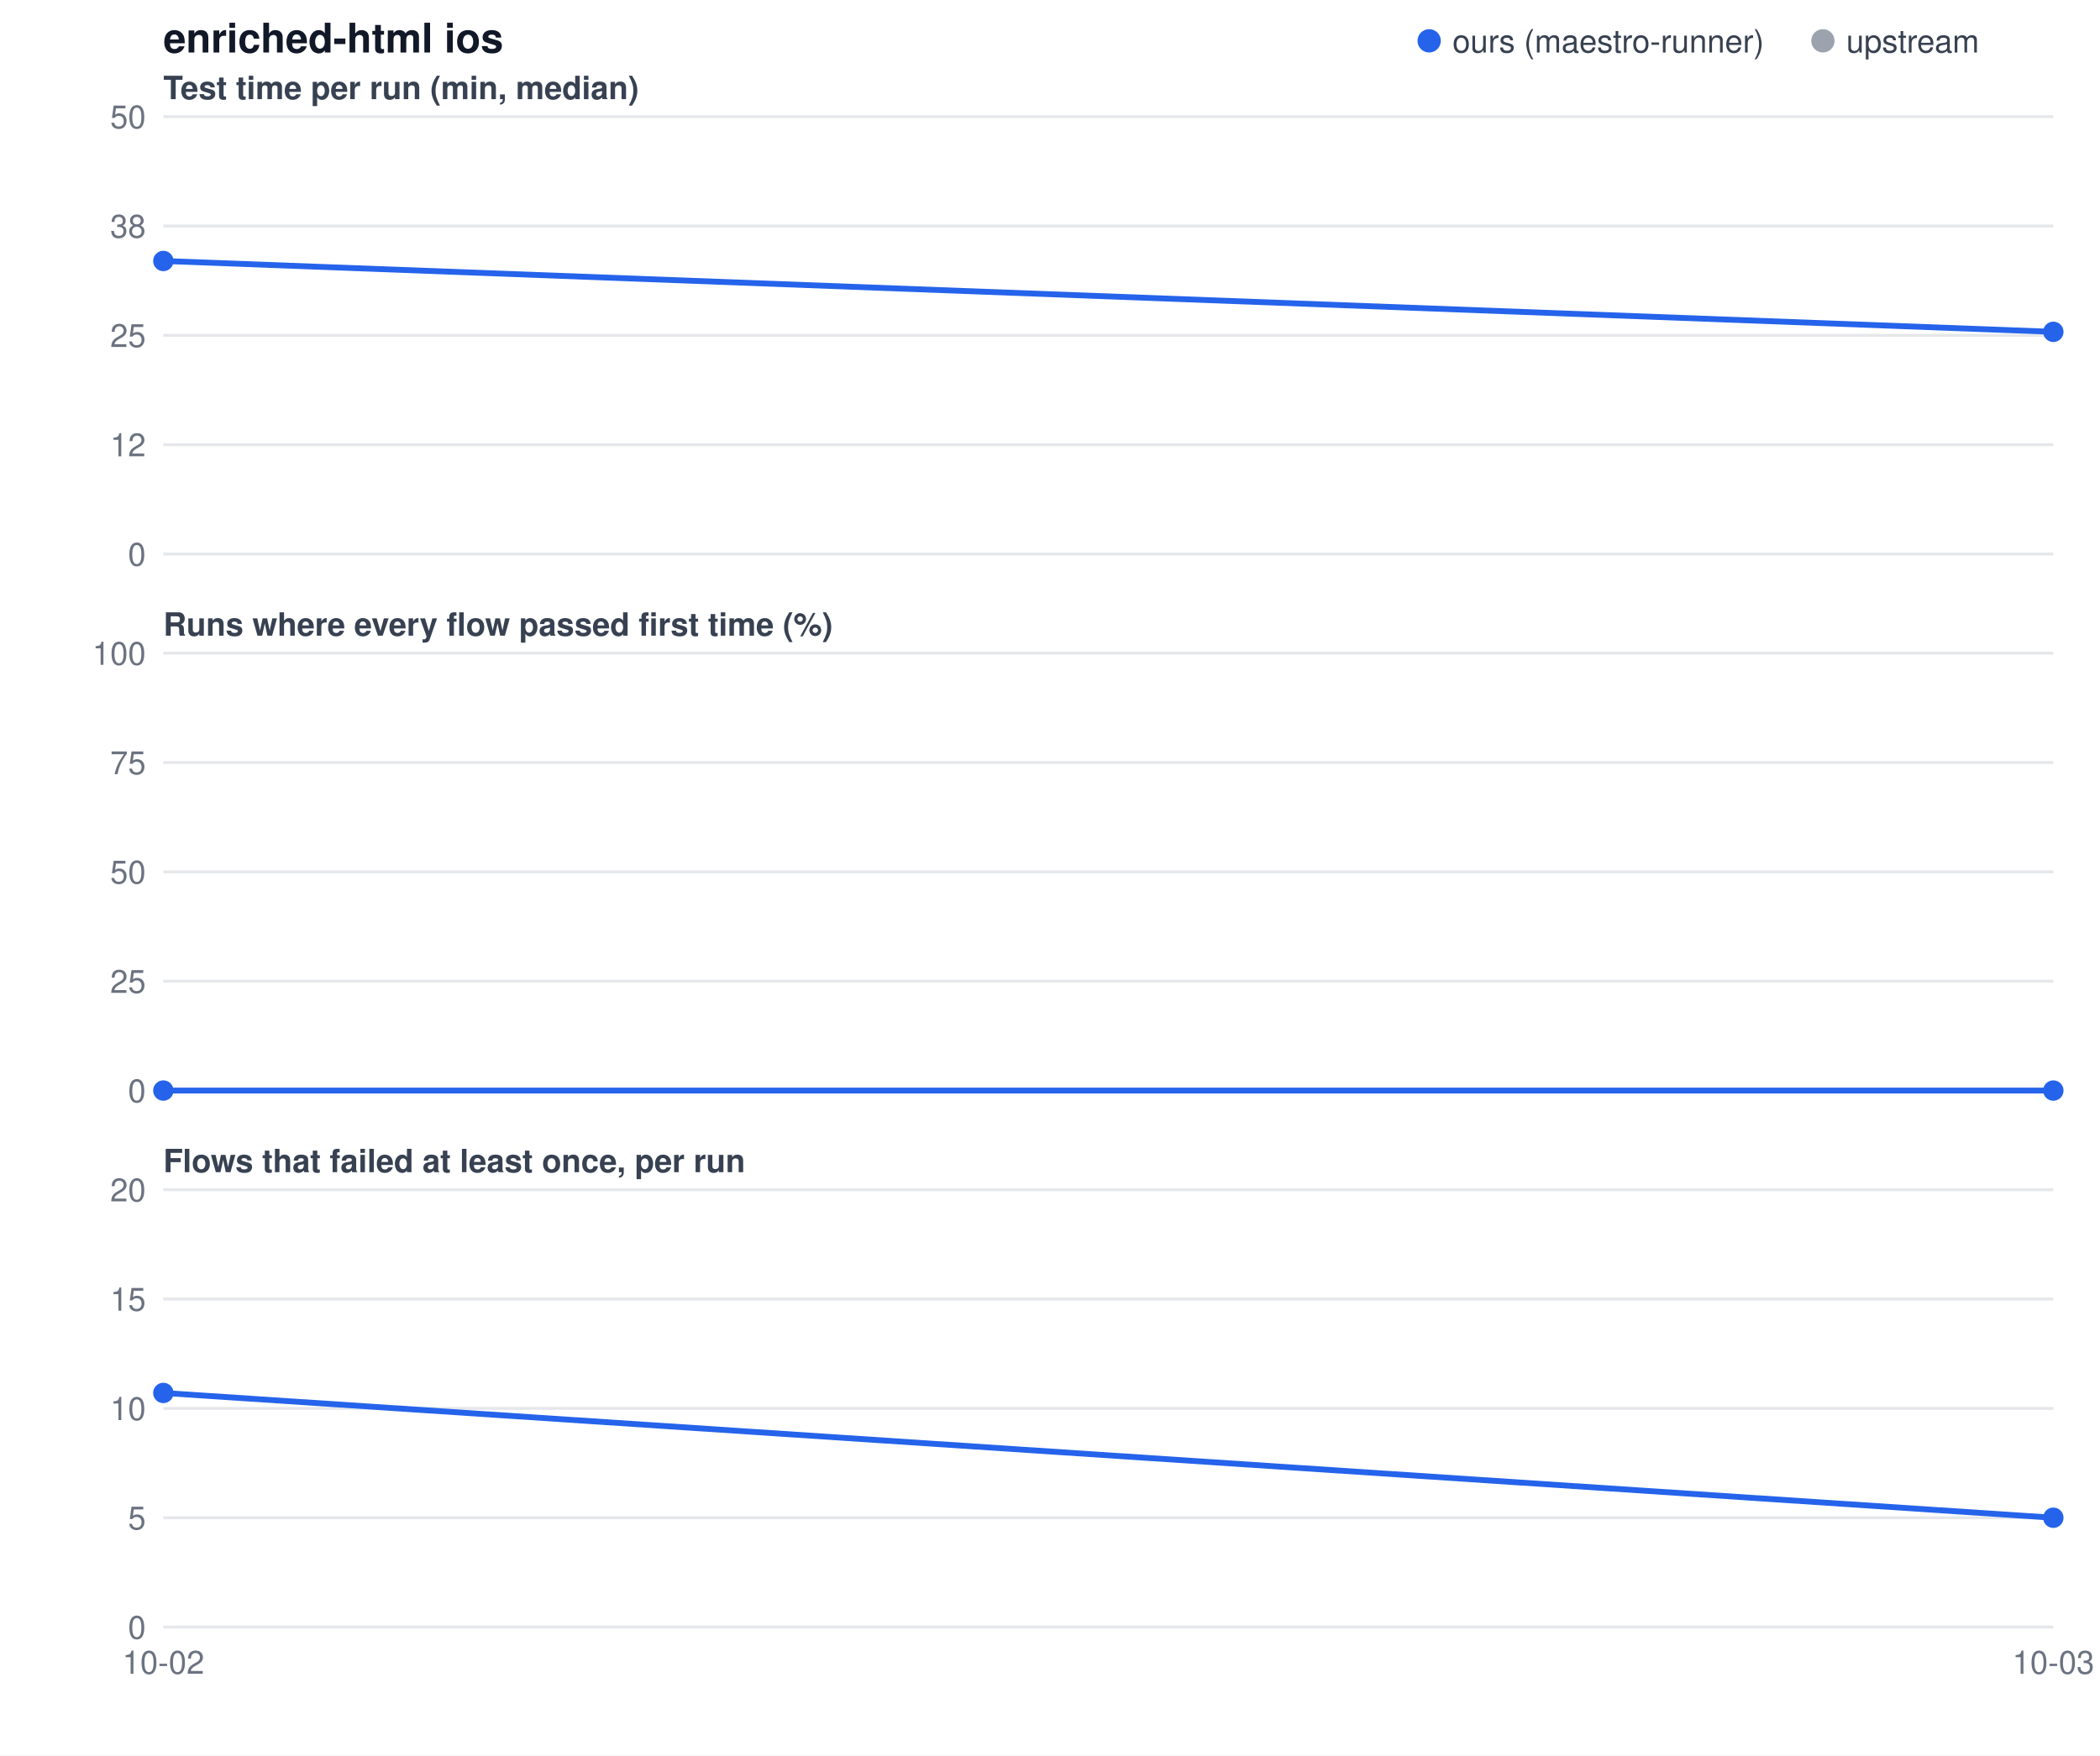
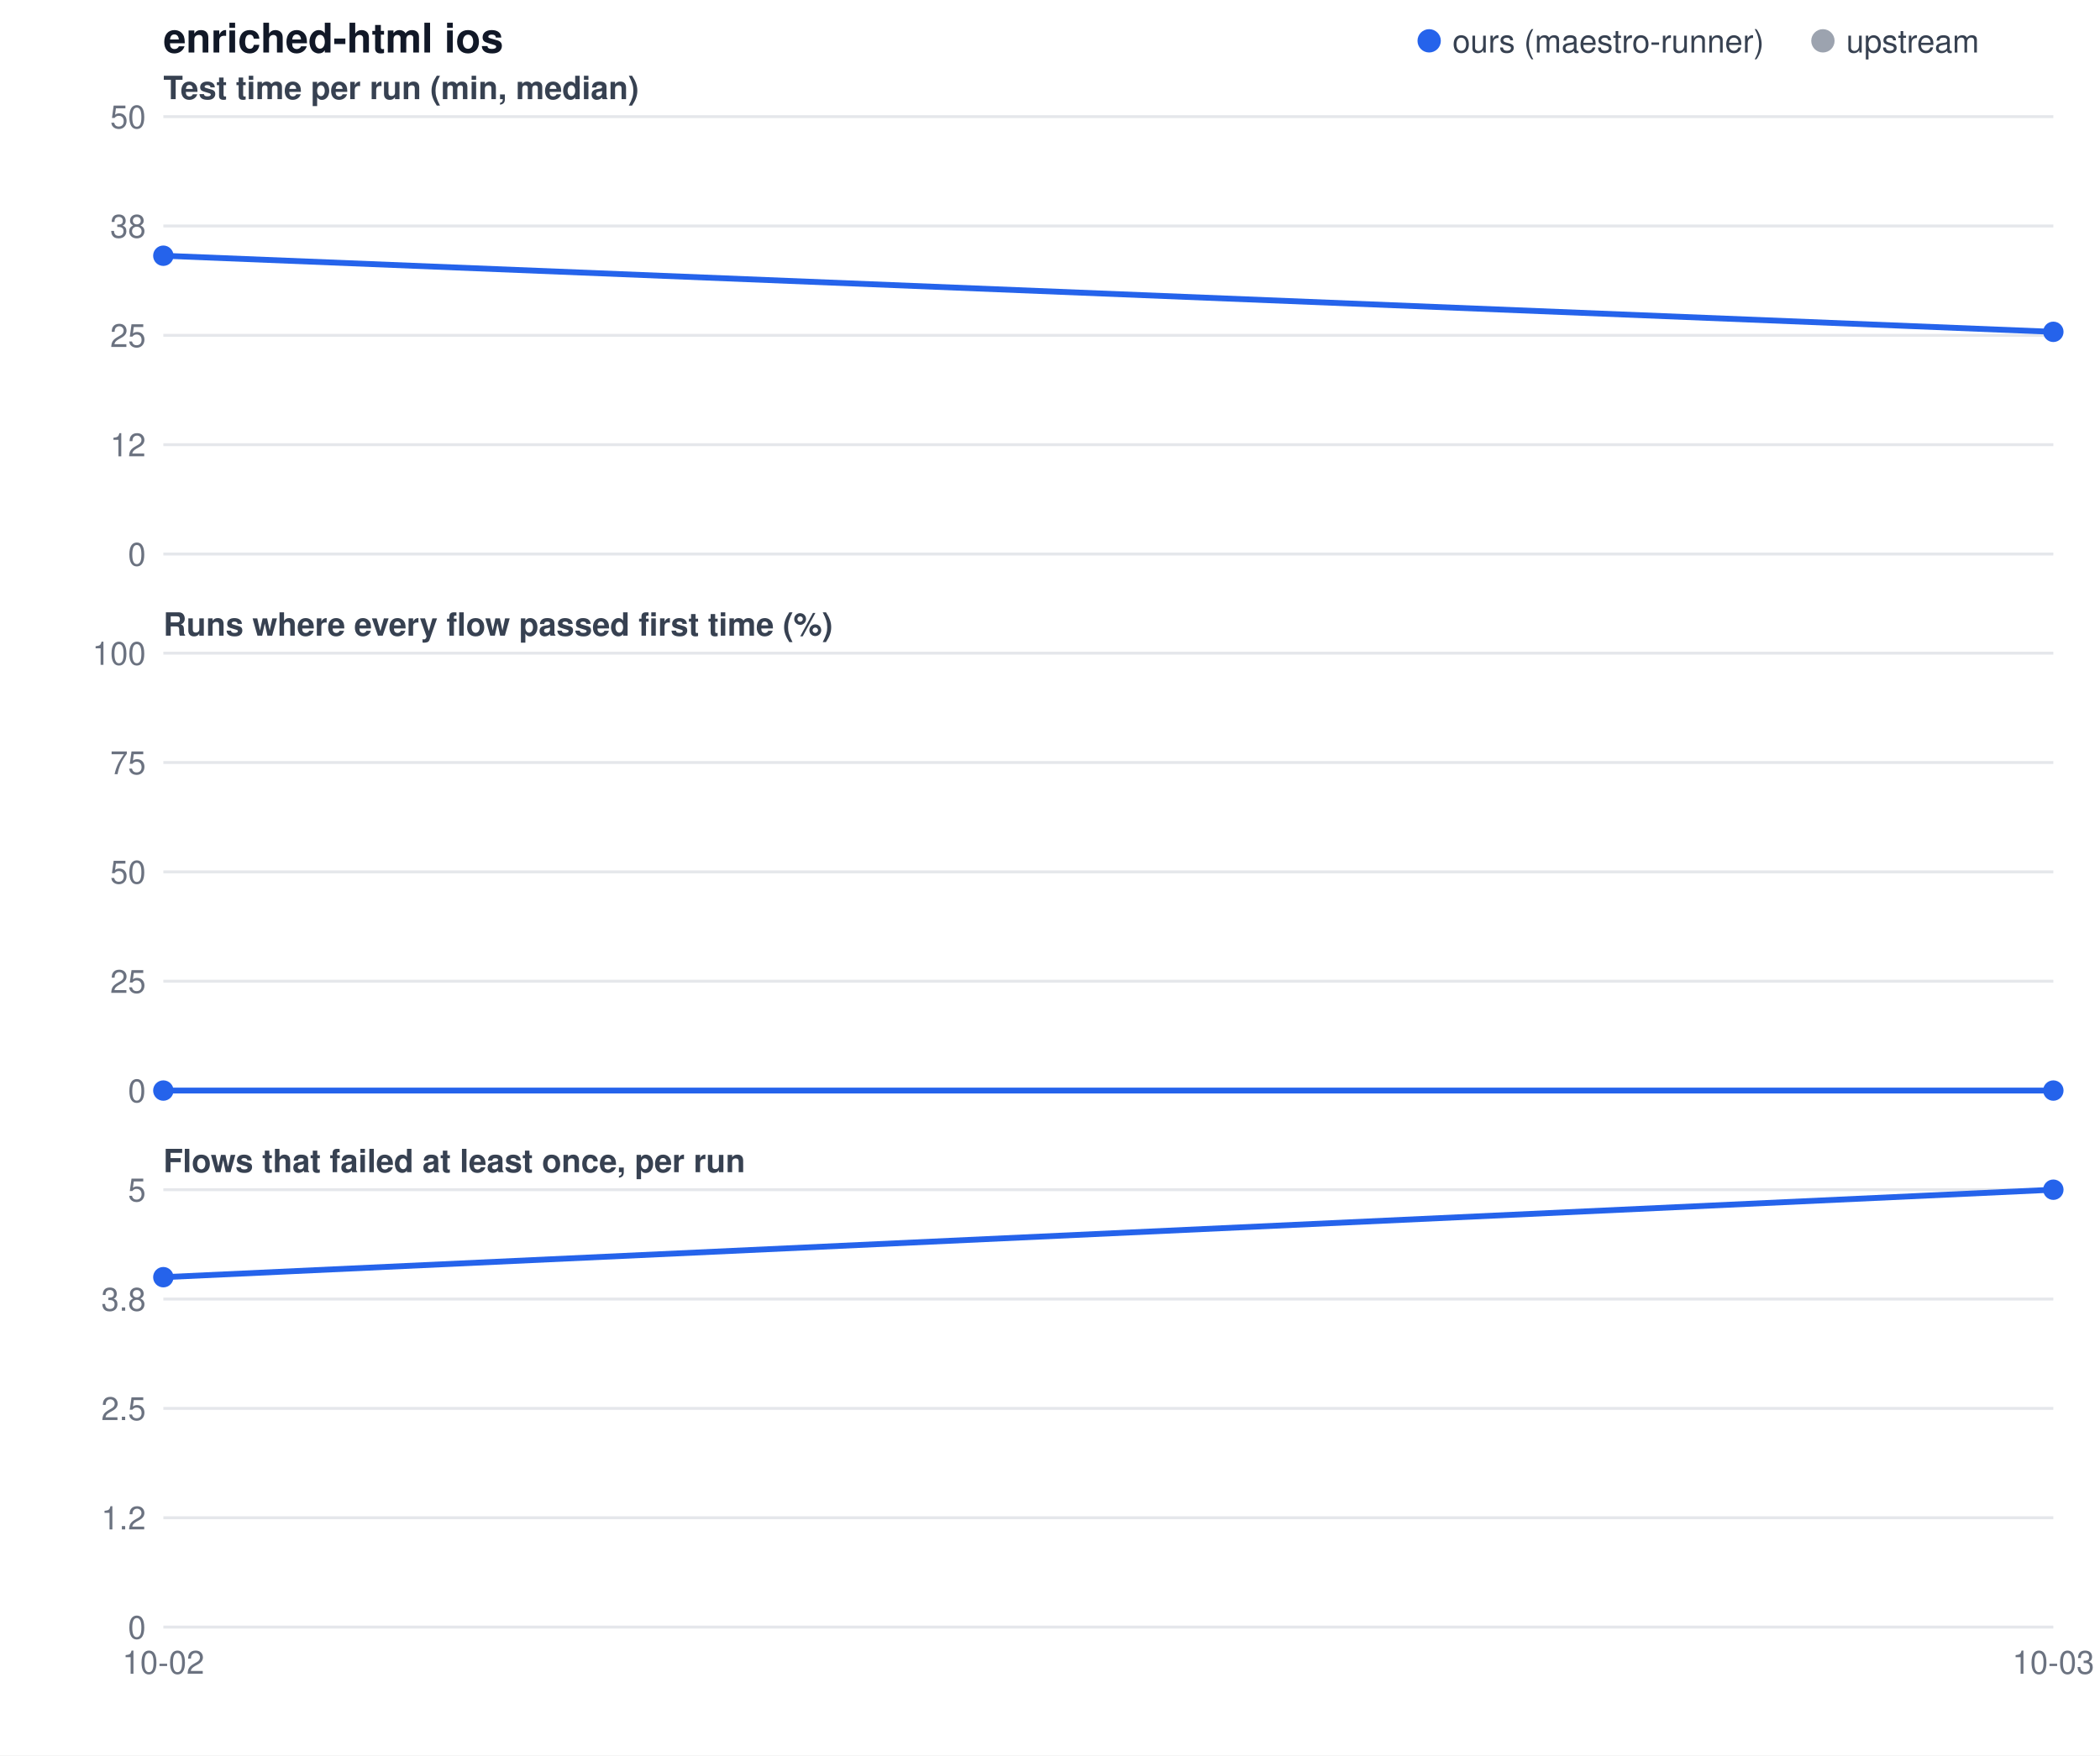
<svg xmlns="http://www.w3.org/2000/svg" width="720" height="602" font-family="-apple-system,Segoe UI,Helvetica,Arial,sans-serif" font-size="11">
  <rect width="100%" height="100%" fill="#ffffff" />
  <text x="56" y="18" font-size="14" font-weight="600" fill="#111827">enriched-html ios</text>
  <circle cx="490" cy="14" r="4" fill="#2563eb" />
  <text x="498" y="18" fill="#374151">ours (maestro-runner)</text>
  <circle cx="625" cy="14" r="4" fill="#9ca3af" />
  <text x="633" y="18" fill="#374151">upstream</text>
  <text x="56" y="34" fill="#374151" font-weight="600">Test time per run (min, median)</text>
  <line x1="56" x2="704" y1="190.0" y2="190.0" stroke="#e5e7eb" />
  <text x="50" y="194.0" text-anchor="end" fill="#6b7280">0</text>
  <line x1="56" x2="704" y1="152.5" y2="152.5" stroke="#e5e7eb" />
  <text x="50" y="156.5" text-anchor="end" fill="#6b7280">12</text>
  <line x1="56" x2="704" y1="115.0" y2="115.0" stroke="#e5e7eb" />
  <text x="50" y="119.0" text-anchor="end" fill="#6b7280">25</text>
  <line x1="56" x2="704" y1="77.5" y2="77.5" stroke="#e5e7eb" />
  <text x="50" y="81.5" text-anchor="end" fill="#6b7280">38</text>
  <line x1="56" x2="704" y1="40.0" y2="40.0" stroke="#e5e7eb" />
  <text x="50" y="44.0" text-anchor="end" fill="#6b7280">50</text>
-   <polyline fill="none" stroke="#2563eb" stroke-width="2" points="56.0,89.5 704.0,113.8" />
-   <circle cx="56.0" cy="89.5" r="3.5" fill="#2563eb" />
+   <polyline fill="none" stroke="#2563eb" stroke-width="2" points="56.0,87.7 704.0,113.8" />
+   <circle cx="56.0" cy="87.7" r="3.5" fill="#2563eb" />
  <circle cx="704.0" cy="113.8" r="3.5" fill="#2563eb" />
  <text x="56" y="218" fill="#374151" font-weight="600">Runs where every flow passed first time (%)</text>
  <line x1="56" x2="704" y1="374.0" y2="374.0" stroke="#e5e7eb" />
  <text x="50" y="378.0" text-anchor="end" fill="#6b7280">0</text>
  <line x1="56" x2="704" y1="336.5" y2="336.5" stroke="#e5e7eb" />
  <text x="50" y="340.5" text-anchor="end" fill="#6b7280">25</text>
  <line x1="56" x2="704" y1="299.0" y2="299.0" stroke="#e5e7eb" />
  <text x="50" y="303.0" text-anchor="end" fill="#6b7280">50</text>
  <line x1="56" x2="704" y1="261.5" y2="261.5" stroke="#e5e7eb" />
  <text x="50" y="265.5" text-anchor="end" fill="#6b7280">75</text>
  <line x1="56" x2="704" y1="224.0" y2="224.0" stroke="#e5e7eb" />
  <text x="50" y="228.0" text-anchor="end" fill="#6b7280">100</text>
  <polyline fill="none" stroke="#2563eb" stroke-width="2" points="56.0,374.0 704.0,374.0" />
  <circle cx="56.0" cy="374.0" r="3.5" fill="#2563eb" />
  <circle cx="704.0" cy="374.0" r="3.5" fill="#2563eb" />
  <text x="56" y="402" fill="#374151" font-weight="600">Flows that failed at least once, per run</text>
  <line x1="56" x2="704" y1="558.0" y2="558.0" stroke="#e5e7eb" />
  <text x="50" y="562.0" text-anchor="end" fill="#6b7280">0</text>
  <line x1="56" x2="704" y1="520.5" y2="520.5" stroke="#e5e7eb" />
-   <text x="50" y="524.5" text-anchor="end" fill="#6b7280">5</text>
+   <text x="50" y="524.5" text-anchor="end" fill="#6b7280">1.2</text>
  <line x1="56" x2="704" y1="483.0" y2="483.0" stroke="#e5e7eb" />
-   <text x="50" y="487.0" text-anchor="end" fill="#6b7280">10</text>
+   <text x="50" y="487.0" text-anchor="end" fill="#6b7280">2.5</text>
  <line x1="56" x2="704" y1="445.5" y2="445.5" stroke="#e5e7eb" />
-   <text x="50" y="449.5" text-anchor="end" fill="#6b7280">15</text>
+   <text x="50" y="449.5" text-anchor="end" fill="#6b7280">3.8</text>
  <line x1="56" x2="704" y1="408.0" y2="408.0" stroke="#e5e7eb" />
-   <text x="50" y="412.0" text-anchor="end" fill="#6b7280">20</text>
-   <polyline fill="none" stroke="#2563eb" stroke-width="2" points="56.0,477.7 704.0,520.5" />
-   <circle cx="56.0" cy="477.7" r="3.5" fill="#2563eb" />
-   <circle cx="704.0" cy="520.5" r="3.5" fill="#2563eb" />
+   <text x="50" y="412.0" text-anchor="end" fill="#6b7280">5</text>
+   <polyline fill="none" stroke="#2563eb" stroke-width="2" points="56.0,438.0 704.0,408.0" />
+   <circle cx="56.0" cy="438.0" r="3.5" fill="#2563eb" />
+   <circle cx="704.0" cy="408.0" r="3.5" fill="#2563eb" />
  <text x="56.0" y="574" text-anchor="middle" fill="#6b7280">10-02</text>
  <text x="704.0" y="574" text-anchor="middle" fill="#6b7280">10-03</text>
</svg>
